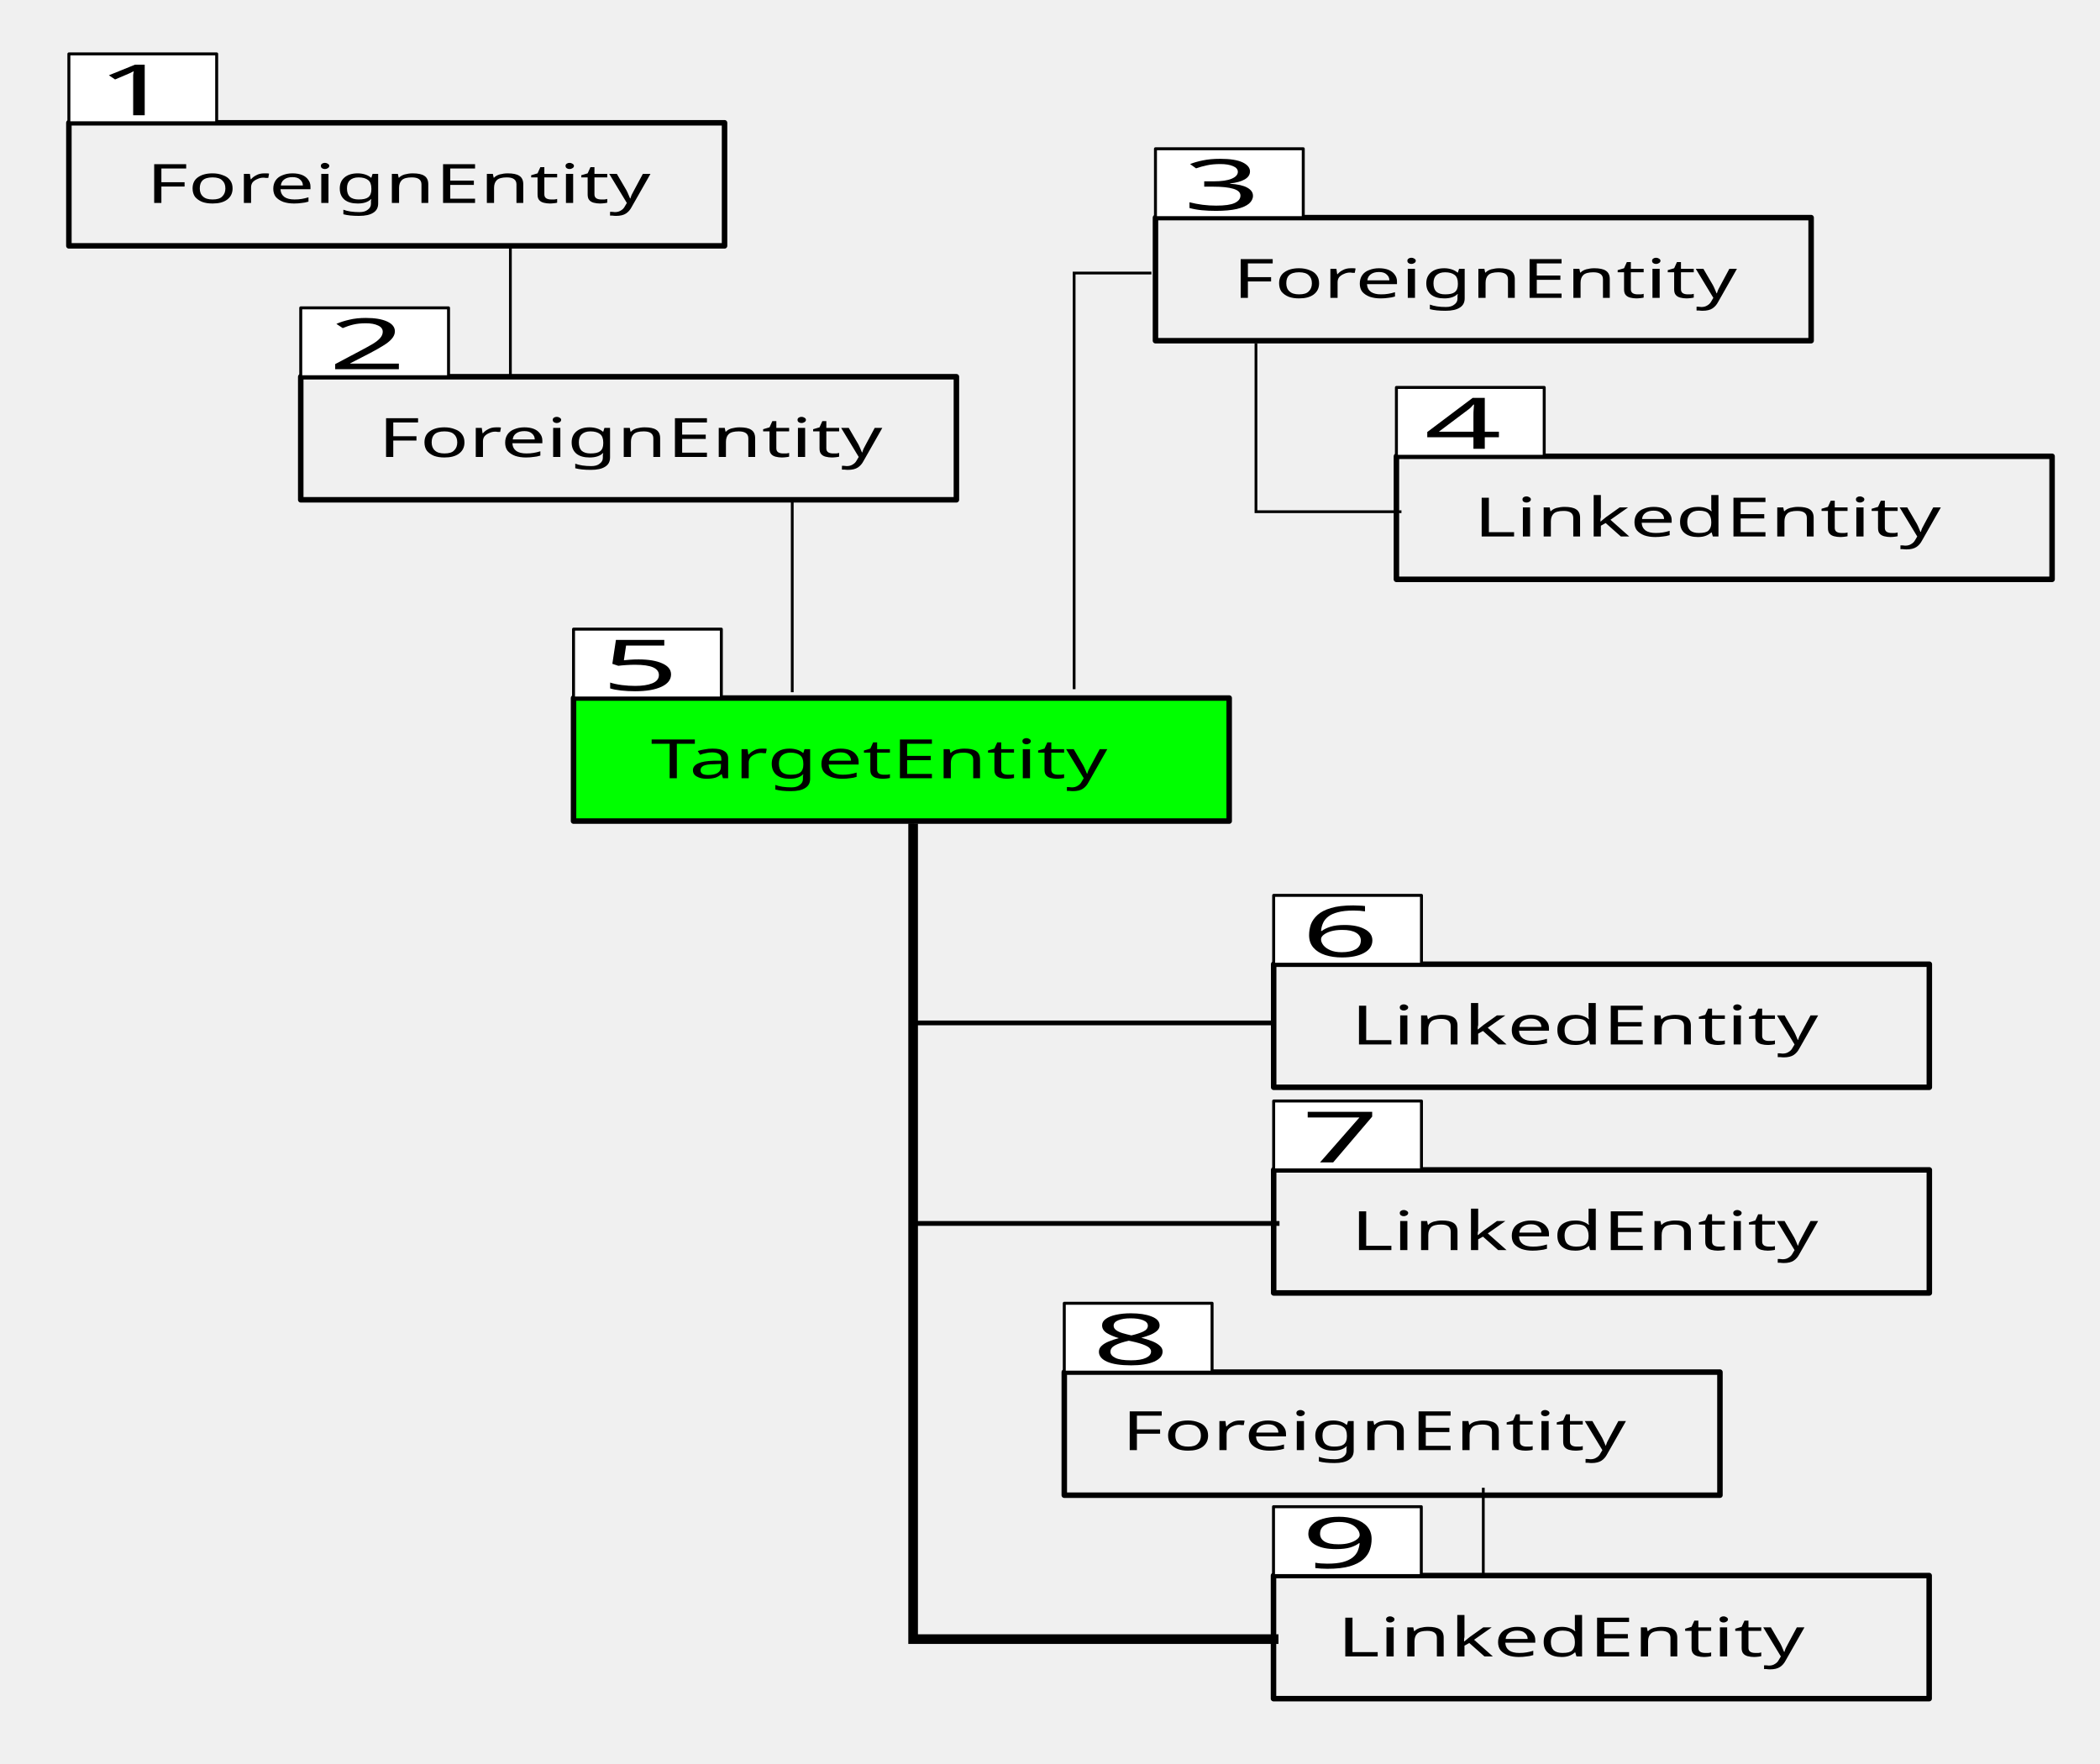
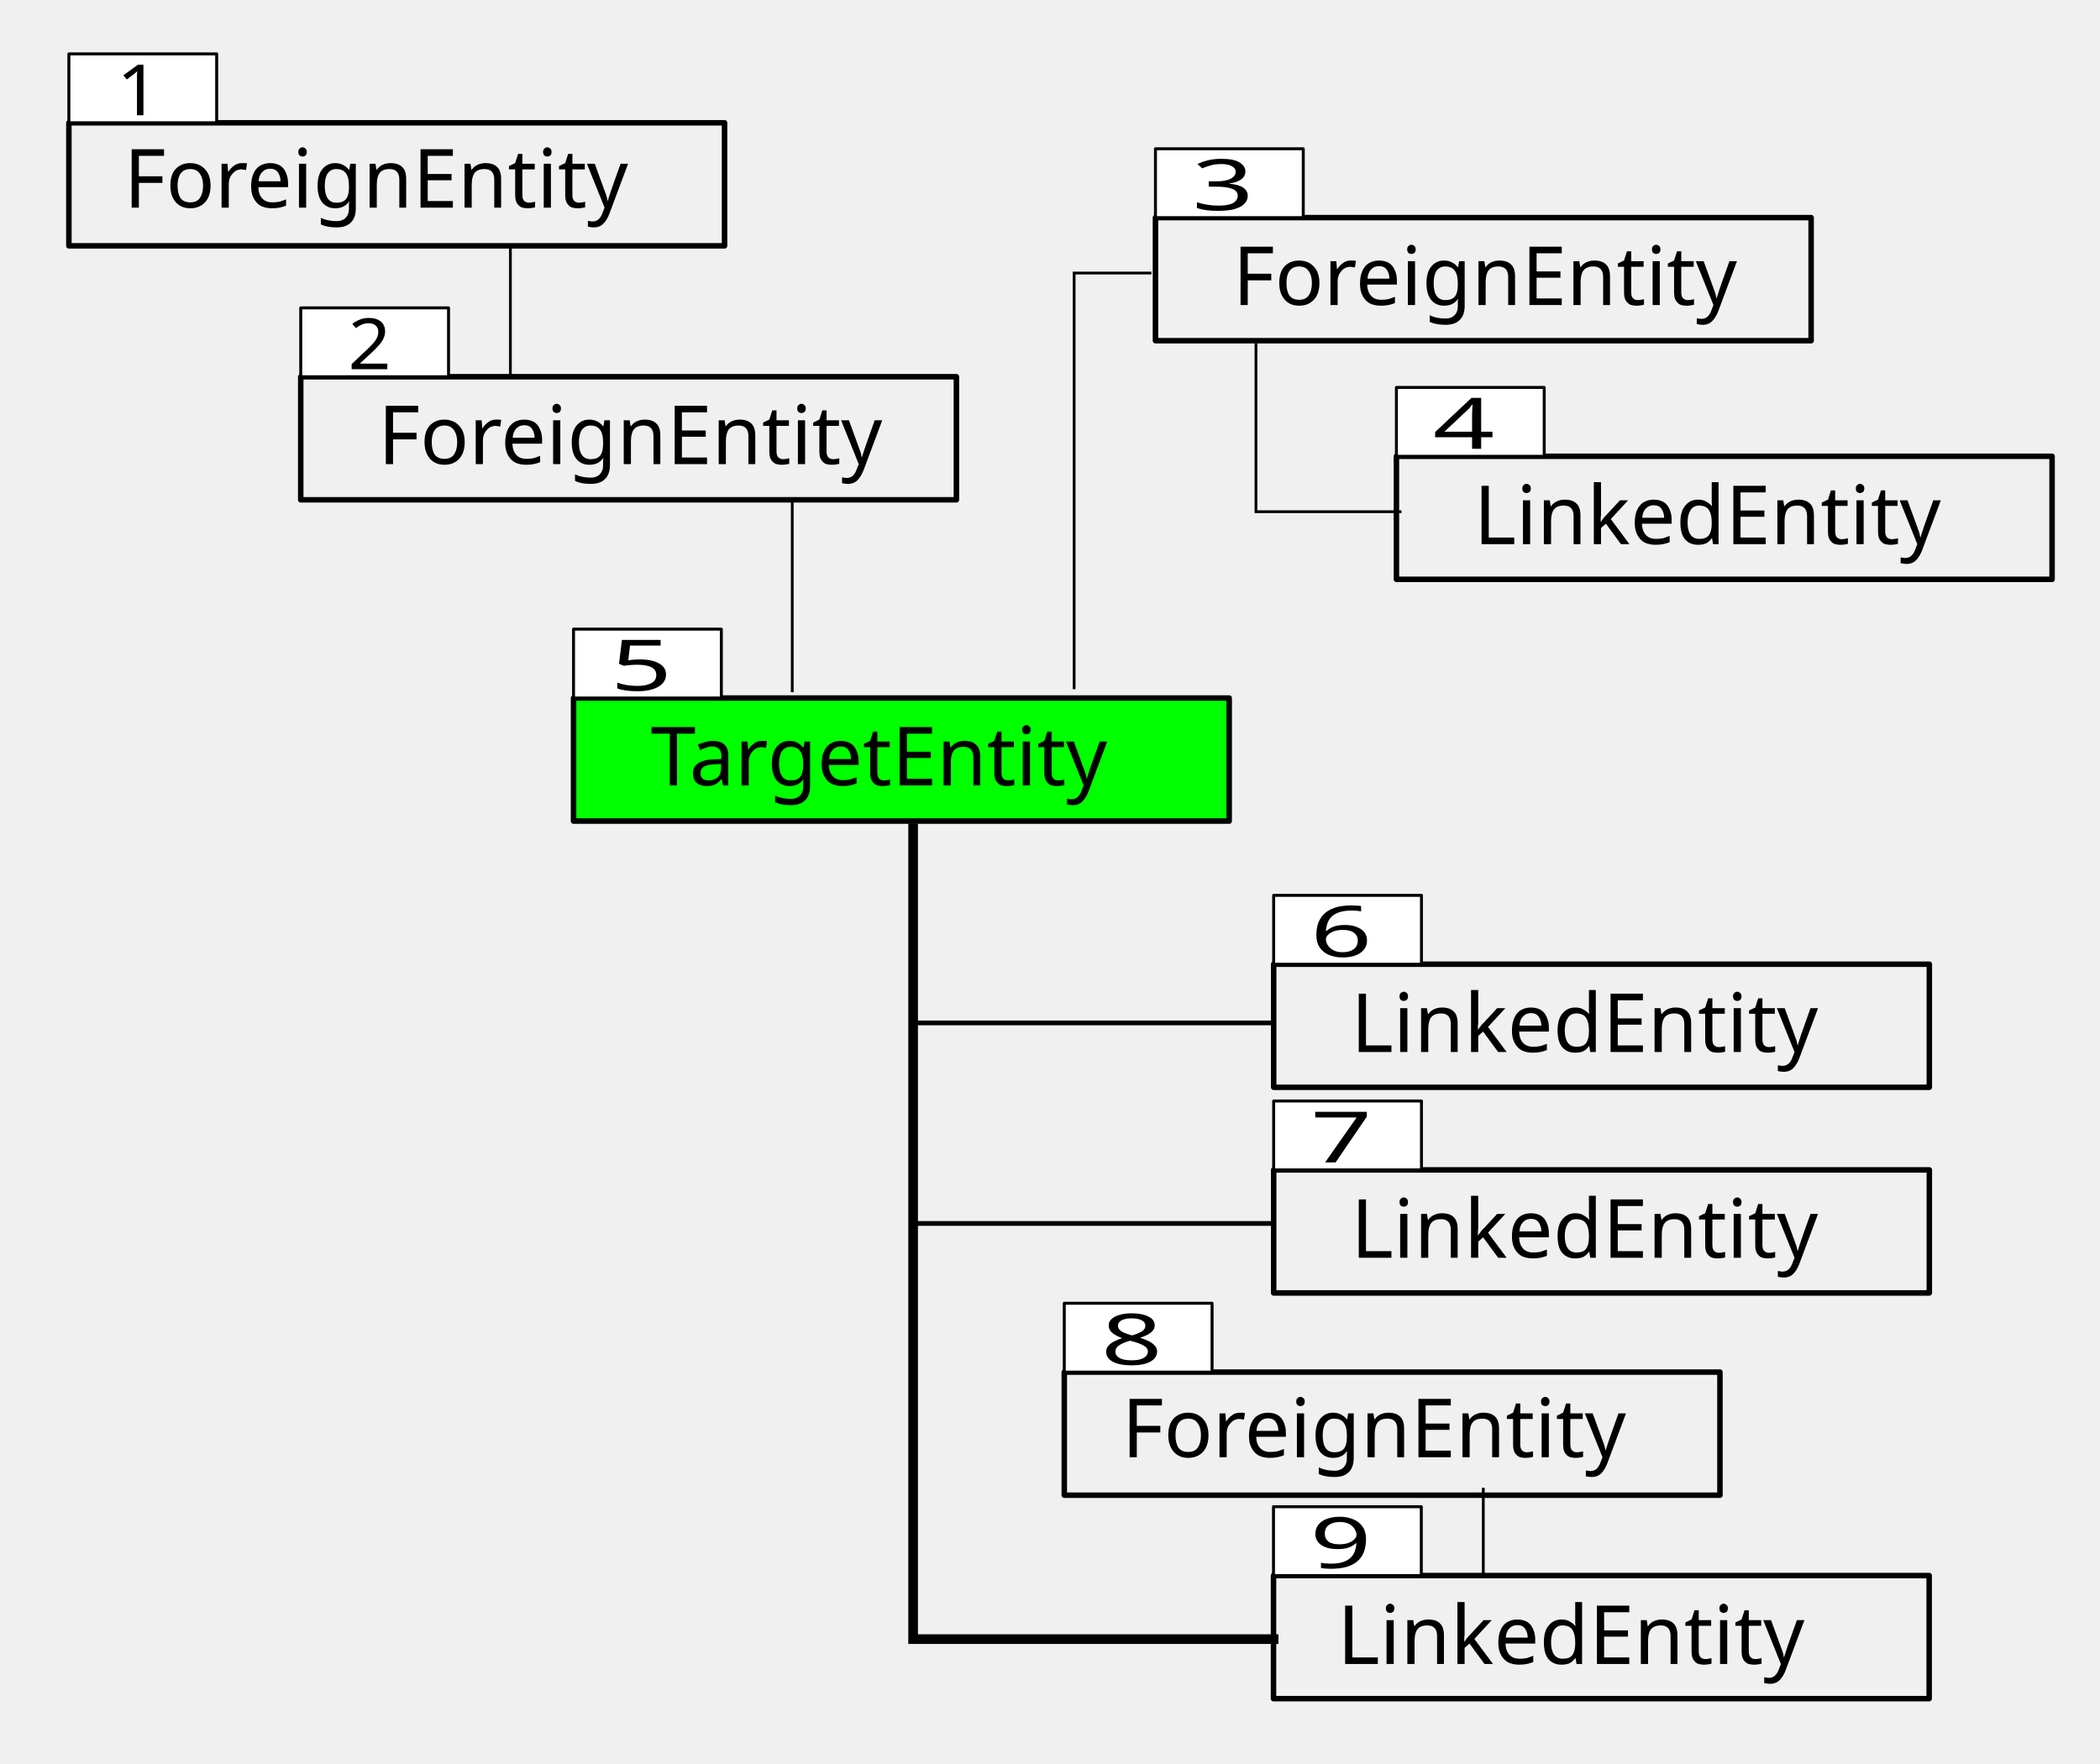
<svg xmlns="http://www.w3.org/2000/svg" width="100mm" height="84mm" viewBox="0 0 100 84" version="1.1" id="svg5">
  <defs id="defs2">
    <linearGradient id="linearGradient18844">
      <stop style="stop-color:#000000;stop-opacity:1;" offset="0" id="stop18842" />
    </linearGradient>
    <linearGradient id="linearGradient18816">
      <stop style="stop-color:#000000;stop-opacity:1;" offset="0" id="stop18814" />
    </linearGradient>
    <filter style="color-interpolation-filters:sRGB" id="filter18870" x="-3.126888e-05" y="-1.6869289e-05" width="1" height="1">
      <feGaussianBlur stdDeviation="5.4265932e-05" id="feGaussianBlur18872" />
    </filter>
    <filter style="color-interpolation-filters:sRGB" id="filter18870-7" x="-2.5002696e-05" y="-1.6580735e-05" width="1" height="1">
      <feGaussianBlur stdDeviation="5.4265932e-05" id="feGaussianBlur18872-0" />
    </filter>
    <filter style="color-interpolation-filters:sRGB" id="filter18870-4" x="-2.5690844e-05" y="-1.6249334e-05" width="1" height="1">
      <feGaussianBlur stdDeviation="5.4265932e-05" id="feGaussianBlur18872-6" />
    </filter>
-     <filter style="color-interpolation-filters:sRGB" id="filter18870-4-8" x="-2.5690844e-05" y="-1.6249334e-05" width="1" height="1">
+     <filter style="color-interpolation-filters:sRGB" id="filter18870-4-8" x="-2.238252e-05" y="-1.6925935e-05" width="1" height="1">
      <feGaussianBlur stdDeviation="5.4265932e-05" id="feGaussianBlur18872-6-5" />
    </filter>
    <filter style="color-interpolation-filters:sRGB" id="filter18870-4-8-3" x="-2.5982183e-05" y="-1.6580735e-05" width="1" height="1">
      <feGaussianBlur stdDeviation="5.4265932e-05" id="feGaussianBlur18872-6-5-2" />
    </filter>
    <filter style="color-interpolation-filters:sRGB" id="filter18870-4-8-38" x="-2.3911497e-05" y="-1.6280825e-05" width="1" height="1">
      <feGaussianBlur stdDeviation="5.4265932e-05" id="feGaussianBlur18872-6-5-9" />
    </filter>
    <filter style="color-interpolation-filters:sRGB" id="filter18870-4-8-7" x="-2.4732795e-05" y="-1.6925935e-05" width="1" height="1">
      <feGaussianBlur stdDeviation="5.4265932e-05" id="feGaussianBlur18872-6-5-94" />
    </filter>
    <filter style="color-interpolation-filters:sRGB" id="filter18870-4-8-4" x="-2.3821094e-05" y="-1.6186717e-05" width="1" height="1">
      <feGaussianBlur stdDeviation="5.4265932e-05" id="feGaussianBlur18872-6-5-4" />
    </filter>
    <filter style="color-interpolation-filters:sRGB" id="filter18870-4-8-30" x="-2.3911497e-05" y="-1.6280825e-05" width="1" height="1">
      <feGaussianBlur stdDeviation="5.4265932e-05" id="feGaussianBlur18872-6-5-29" />
    </filter>
  </defs>
  <g id="layer1">
    <rect style="fill:#00ff00;fill-opacity:1;stroke:#000000;stroke-width:0.262;stroke-linecap:square;stroke-linejoin:round;stroke-opacity:1" id="rect1024" width="31.222" height="5.86" x="27.311" y="33.239" />
-     <text xml:space="preserve" style="font-style:normal;font-weight:normal;font-size:3.159px;line-height:1.25;font-family:sans-serif;fill:#000000;fill-opacity:1;stroke:none;stroke-width:0.132" x="25.425" y="45.173" id="text4496" transform="scale(1.218947,0.8203803)">
-       <tspan id="tspan4494" style="font-size:3.159px;stroke-width:0.132" x="25.425" y="45.173">TargetEntity</tspan>
+     <text xml:space="preserve" style="font-style:normal;font-weight:normal;font-size:3.869px;line-height:1.25;font-family:sans-serif;fill:#000000;fill-opacity:1;stroke:none;stroke-width:0.161" x="31.139" y="37.222" id="text4496" transform="scale(0.9952659,1.004757)">
+       <tspan id="tspan4494" style="font-size:3.869px;stroke-width:0.161" x="31.139" y="37.222">TargetEntity</tspan>
    </text>
    <rect style="fill:none;stroke:#000000;stroke-width:0.262;stroke-linecap:square;stroke-linejoin:round;stroke-opacity:1" id="rect1024-1" width="31.222" height="5.86" x="60.651" y="45.915" />
-     <text xml:space="preserve" style="font-style:normal;font-weight:normal;font-size:3.159px;line-height:1.25;font-family:sans-serif;fill:#000000;fill-opacity:1;stroke:none;stroke-width:0.132" x="52.776" y="60.625" id="text4496-3" transform="scale(1.218947,0.8203803)">
-       <tspan id="tspan4494-3" style="font-size:3.159px;stroke-width:0.132" x="52.776" y="60.625">LinkedEntity</tspan>
+     <text xml:space="preserve" style="font-style:normal;font-weight:normal;font-size:3.869px;line-height:1.25;font-family:sans-serif;fill:#000000;fill-opacity:1;stroke:none;stroke-width:0.161" x="64.637" y="49.86" id="text4496-3" transform="scale(0.9952659,1.004757)">
+       <tspan id="tspan4494-3" style="font-size:3.869px;stroke-width:0.161" x="64.637" y="49.86">LinkedEntity</tspan>
    </text>
    <rect style="fill:none;stroke:#000000;stroke-width:0.262;stroke-linecap:square;stroke-linejoin:round;stroke-opacity:1" id="rect1024-1-4" width="31.222" height="5.86" x="66.496" y="21.728" />
-     <text xml:space="preserve" style="font-style:normal;font-weight:normal;font-size:3.159px;line-height:1.25;font-family:sans-serif;fill:#000000;fill-opacity:1;stroke:none;stroke-width:0.132" x="57.571" y="31.142" id="text4496-3-6" transform="scale(1.218947,0.8203803)">
-       <tspan id="tspan4494-3-13" style="font-size:3.159px;stroke-width:0.132" x="57.571" y="31.142">LinkedEntity</tspan>
+     <text xml:space="preserve" style="font-style:normal;font-weight:normal;font-size:3.869px;line-height:1.25;font-family:sans-serif;fill:#000000;fill-opacity:1;stroke:none;stroke-width:0.161" x="70.51" y="25.788" id="text4496-3-6" transform="scale(0.9952659,1.004757)">
+       <tspan id="tspan4494-3-13" style="font-size:3.869px;stroke-width:0.161" x="70.51" y="25.788">LinkedEntity</tspan>
    </text>
    <rect style="fill:none;stroke:#000000;stroke-width:0.262;stroke-linecap:square;stroke-linejoin:round;stroke-opacity:1" id="rect1024-1-8" width="31.222" height="5.86" x="14.321" y="17.94" />
    <rect style="fill:none;stroke:#000000;stroke-width:0.262;stroke-linecap:square;stroke-linejoin:round;stroke-opacity:1" id="rect1024-1-8-3" width="31.222" height="5.86" x="50.68" y="65.339" />
-     <text xml:space="preserve" style="font-style:normal;font-weight:normal;font-size:3.159px;line-height:1.25;font-family:sans-serif;fill:#000000;fill-opacity:1;stroke:none;stroke-width:0.132" x="14.768" y="26.524" id="text4496-3-8" transform="scale(1.218947,0.8203803)">
-       <tspan id="tspan4494-3-1" style="font-size:3.159px;stroke-width:0.132" x="14.768" y="26.524">ForeignEntity</tspan>
+     <text xml:space="preserve" style="font-style:normal;font-weight:normal;font-size:3.869px;line-height:1.25;font-family:sans-serif;fill:#000000;fill-opacity:1;stroke:none;stroke-width:0.161" x="18.087" y="21.996" id="text4496-3-8" transform="scale(0.9952659,1.004757)">
+       <tspan id="tspan4494-3-1" style="font-size:3.869px;stroke-width:0.161" x="18.087" y="21.996">ForeignEntity</tspan>
    </text>
-     <text xml:space="preserve" style="font-style:normal;font-weight:normal;font-size:3.159px;line-height:1.25;font-family:sans-serif;fill:#000000;fill-opacity:1;stroke:none;stroke-width:0.132" x="43.822" y="84.169" id="text4496-3-8-0" transform="scale(1.218947,0.8203803)">
-       <tspan id="tspan4494-3-1-0" style="font-size:3.159px;stroke-width:0.132" x="43.822" y="84.169">ForeignEntity</tspan>
+     <text xml:space="preserve" style="font-style:normal;font-weight:normal;font-size:3.869px;line-height:1.25;font-family:sans-serif;fill:#000000;fill-opacity:1;stroke:none;stroke-width:0.161" x="5.927" y="9.838" id="text4496-3-8-5" transform="scale(0.9952659,1.004757)">
+       <tspan id="tspan4494-3-1-6" style="font-size:3.869px;stroke-width:0.161" x="5.927" y="9.838">ForeignEntity</tspan>
+     </text>
+     <text xml:space="preserve" style="font-style:normal;font-weight:normal;font-size:3.869px;line-height:1.25;font-family:sans-serif;fill:#000000;fill-opacity:1;stroke:none;stroke-width:0.161" x="53.671" y="69.062" id="text4496-3-8-0" transform="scale(0.9952659,1.004757)">
+       <tspan id="tspan4494-3-1-0" style="font-size:3.869px;stroke-width:0.161" x="53.671" y="69.062">ForeignEntity</tspan>
    </text>
    <rect style="fill:none;stroke:#000000;stroke-width:0.262;stroke-linecap:square;stroke-linejoin:round;stroke-opacity:1" id="rect1024-1-8-25" width="31.222" height="5.86" x="3.28" y="5.847" />
-     <text xml:space="preserve" style="font-style:normal;font-weight:normal;font-size:3.159px;line-height:1.25;font-family:sans-serif;fill:#000000;fill-opacity:1;stroke:none;stroke-width:0.132" x="5.71" y="11.783" id="text4496-3-8-9" transform="scale(1.218947,0.8203803)">
-       <tspan id="tspan4494-3-1-4" style="font-size:3.159px;stroke-width:0.132" x="5.71" y="11.783">ForeignEntity</tspan>
-     </text>
    <rect style="fill:none;stroke:#000000;stroke-width:0.262;stroke-linecap:square;stroke-linejoin:round;stroke-opacity:1" id="rect1024-1-8-2" width="31.222" height="5.86" x="55.022" y="10.363" />
-     <text xml:space="preserve" style="font-style:normal;font-weight:normal;font-size:3.159px;line-height:1.25;font-family:sans-serif;fill:#000000;fill-opacity:1;stroke:none;stroke-width:0.132" x="48.158" y="17.289" id="text4496-3-8-6" transform="scale(1.218947,0.8203803)">
-       <tspan id="tspan4494-3-1-9" style="font-size:3.159px;stroke-width:0.132" x="48.158" y="17.289">ForeignEntity</tspan>
+     <text xml:space="preserve" style="font-style:normal;font-weight:normal;font-size:3.869px;line-height:1.25;font-family:sans-serif;fill:#000000;fill-opacity:1;stroke:none;stroke-width:0.161" x="58.981" y="14.455" id="text4496-3-8-6" transform="scale(0.9952659,1.004757)">
+       <tspan id="tspan4494-3-1-9" style="font-size:3.869px;stroke-width:0.161" x="58.981" y="14.455">ForeignEntity</tspan>
    </text>
    <rect style="fill:none;stroke:#000000;stroke-width:0.262;stroke-linecap:square;stroke-linejoin:round;stroke-opacity:1" id="rect1024-1-9" width="31.222" height="5.86" x="60.651" y="55.709" />
-     <text xml:space="preserve" style="font-style:normal;font-weight:normal;font-size:3.159px;line-height:1.25;font-family:sans-serif;fill:#000000;fill-opacity:1;stroke:none;stroke-width:0.132" x="52.776" y="72.563" id="text4496-3-5" transform="scale(1.218947,0.8203803)">
-       <tspan id="tspan4494-3-7" style="font-size:3.159px;stroke-width:0.132" x="52.776" y="72.563">LinkedEntity</tspan>
+     <text xml:space="preserve" style="font-style:normal;font-weight:normal;font-size:3.869px;line-height:1.25;font-family:sans-serif;fill:#000000;fill-opacity:1;stroke:none;stroke-width:0.161" x="64.637" y="59.607" id="text4496-3-5" transform="scale(0.9952659,1.004757)">
+       <tspan id="tspan4494-3-7" style="font-size:3.869px;stroke-width:0.161" x="64.637" y="59.607">LinkedEntity</tspan>
    </text>
    <rect style="fill:none;stroke:#000000;stroke-width:0.262;stroke-linecap:square;stroke-linejoin:round;stroke-opacity:1" id="rect1024-1-2" width="31.222" height="5.86" x="60.643" y="75.027" />
-     <text xml:space="preserve" style="font-style:normal;font-weight:normal;font-size:3.159px;line-height:1.25;font-family:sans-serif;fill:#000000;fill-opacity:1;stroke:none;stroke-width:0.132" x="52.243" y="96.146" id="text4496-3-1" transform="scale(1.218947,0.8203803)">
-       <tspan id="tspan4494-3-0" style="font-size:3.159px;stroke-width:0.132" x="52.243" y="96.146">LinkedEntity</tspan>
+     <text xml:space="preserve" style="font-style:normal;font-weight:normal;font-size:3.869px;line-height:1.25;font-family:sans-serif;fill:#000000;fill-opacity:1;stroke:none;stroke-width:0.161" x="63.984" y="78.863" id="text4496-3-1" transform="scale(0.9952659,1.004757)">
+       <tspan id="tspan4494-3-0" style="font-size:3.869px;stroke-width:0.161" x="63.984" y="78.863">LinkedEntity</tspan>
    </text>
    <path style="fill:none;stroke:#000000;stroke-width:0.132px;stroke-linecap:butt;stroke-linejoin:miter;stroke-opacity:1" d="m 59.808,16.353 v 8.014 h 6.928" id="path14953" />
    <path style="fill:none;stroke:#000000;stroke-width:0.226px;stroke-linecap:butt;stroke-linejoin:miter;stroke-opacity:1" d="m 43.416,39.22 v 9.49 H 60.697" id="path14953-5" />
-     <path style="fill:none;stroke:#000000;stroke-width:0.228px;stroke-linecap:butt;stroke-linejoin:miter;stroke-opacity:1" d="m 43.434,48.75 v 9.509 h 17.494" id="path14953-5-9" />
+     <path style="fill:none;stroke:#000000;stroke-width:0.226px;stroke-linecap:butt;stroke-linejoin:miter;stroke-opacity:1" d="m 43.432,48.75 v 9.51 h 17.23" id="path14953-5-9" />
    <path style="fill:none;stroke:#000000;stroke-width:0.459px;stroke-linecap:butt;stroke-linejoin:miter;stroke-opacity:1" d="M 43.482,39.214 V 78.053 H 60.879" id="path14953-5-5" />
    <path style="fill:none;stroke:#000000;stroke-width:0.132px;stroke-linecap:butt;stroke-linejoin:miter;stroke-opacity:1" d="M 37.726,32.963 V 23.784" id="path15157" />
    <path style="fill:none;stroke:#000000;stroke-width:0.132px;stroke-linecap:butt;stroke-linejoin:miter;stroke-opacity:1" d="m 24.304,17.956 v -6.265" id="path15159" />
    <path style="fill:none;stroke:#000000;stroke-width:0.132px;stroke-linecap:butt;stroke-linejoin:miter;stroke-opacity:1" d="M 51.149,32.818 V 13.002 h 3.68" id="path15276" />
    <path style="fill:none;stroke:#000000;stroke-width:0.132px;stroke-linecap:butt;stroke-linejoin:miter;stroke-opacity:1" d="M 70.633,75.072 V 70.846" id="path15413" />
    <rect style="fill:#ffffff;fill-opacity:1;stroke:#000000;stroke-width:0.141;stroke-linecap:square;stroke-linejoin:round;stroke-miterlimit:4;stroke-dasharray:none;stroke-opacity:1" id="rect19886" width="7.038" height="3.28" x="3.28" y="2.567" />
  </g>
  <g id="layer2">
-     <text xml:space="preserve" style="font-style:normal;font-weight:normal;font-size:10.583px;line-height:1.25;font-family:sans-serif;mix-blend-mode:normal;fill:#000000;fill-opacity:1;stroke:none;stroke-width:0.465;stroke-miterlimit:4;stroke-dasharray:none;stroke-opacity:1;filter:url(#filter18870)" x="178.486" y="63.541" id="text16578" transform="matrix(0.6064731,0,0,0.3191035,-103.6291,-14.78637)">
+     <text xml:space="preserve" style="font-style:normal;font-weight:normal;font-size:10.583px;line-height:1.25;font-family:sans-serif;mix-blend-mode:normal;fill:#000000;fill-opacity:1;stroke:none;stroke-width:0.465;stroke-miterlimit:4;stroke-dasharray:none;stroke-opacity:1;filter:url(#filter18870)" x="178.486" y="63.541" id="text16578" transform="matrix(0.3396183,0,0,0.3191064,-55.06023,-14.78655)">
      <tspan id="tspan16576" style="fill:#000000;fill-opacity:1;stroke:none;stroke-width:0.465;stroke-miterlimit:4;stroke-dasharray:none;stroke-opacity:1" x="178.486" y="63.541">1</tspan>
    </text>
    <rect style="fill:#ffffff;fill-opacity:1;stroke:#000000;stroke-width:0.141;stroke-linecap:square;stroke-linejoin:round;stroke-miterlimit:4;stroke-dasharray:none;stroke-opacity:1" id="rect19886-2" width="7.038" height="3.28" x="14.321" y="14.66" />
-     <text xml:space="preserve" style="font-style:normal;font-weight:normal;font-size:10.583px;line-height:1.25;font-family:sans-serif;mix-blend-mode:normal;fill:#000000;fill-opacity:1;stroke:none;stroke-width:0.465;stroke-miterlimit:4;stroke-dasharray:none;stroke-opacity:1;filter:url(#filter18870-7)" x="178.486" y="63.541" id="text16578-6" transform="matrix(0.6064731,0,0,0.3191035,-92.58799,-2.692925)">
+     <text xml:space="preserve" style="font-style:normal;font-weight:normal;font-size:10.583px;line-height:1.25;font-family:sans-serif;mix-blend-mode:normal;fill:#000000;fill-opacity:1;stroke:none;stroke-width:0.465;stroke-miterlimit:4;stroke-dasharray:none;stroke-opacity:1;filter:url(#filter18870-7)" x="178.486" y="63.541" id="text16578-6" transform="matrix(0.3396196,0,0,0.3191064,-44.04146,-2.693095)">
      <tspan id="tspan16576-4" style="fill:#000000;fill-opacity:1;stroke:none;stroke-width:0.465;stroke-miterlimit:4;stroke-dasharray:none;stroke-opacity:1" x="178.486" y="63.541">2</tspan>
    </text>
    <rect style="fill:#ffffff;fill-opacity:1;stroke:#000000;stroke-width:0.141;stroke-linecap:square;stroke-linejoin:round;stroke-miterlimit:4;stroke-dasharray:none;stroke-opacity:1" id="rect19886-25" width="7.038" height="3.28" x="55.022" y="7.084" />
-     <text xml:space="preserve" style="font-style:normal;font-weight:normal;font-size:10.583px;line-height:1.25;font-family:sans-serif;mix-blend-mode:normal;fill:#000000;fill-opacity:1;stroke:none;stroke-width:0.465;stroke-miterlimit:4;stroke-dasharray:none;stroke-opacity:1;filter:url(#filter18870-4)" x="178.486" y="63.541" id="text16578-7" transform="matrix(0.6064731,0,0,0.3191035,-51.88753,-10.26954)">
+     <text xml:space="preserve" style="font-style:normal;font-weight:normal;font-size:10.583px;line-height:1.25;font-family:sans-serif;mix-blend-mode:normal;fill:#000000;fill-opacity:1;stroke:none;stroke-width:0.465;stroke-miterlimit:4;stroke-dasharray:none;stroke-opacity:1;filter:url(#filter18870-4)" x="178.486" y="63.541" id="text16578-7" transform="matrix(0.4851755,0,0,0.3191046,-29.82553,-10.26961)">
      <tspan id="tspan16576-8" style="fill:#000000;fill-opacity:1;stroke:none;stroke-width:0.465;stroke-miterlimit:4;stroke-dasharray:none;stroke-opacity:1" x="178.486" y="63.541">3</tspan>
    </text>
    <rect style="fill:#ffffff;fill-opacity:1;stroke:#000000;stroke-width:0.141;stroke-linecap:square;stroke-linejoin:round;stroke-miterlimit:4;stroke-dasharray:none;stroke-opacity:1" id="rect19886-25-5" width="7.038" height="3.28" x="66.496" y="18.449" />
-     <text xml:space="preserve" style="font-style:normal;font-weight:normal;font-size:10.583px;line-height:1.25;font-family:sans-serif;mix-blend-mode:normal;fill:#000000;fill-opacity:1;stroke:none;stroke-width:0.465;stroke-miterlimit:4;stroke-dasharray:none;stroke-opacity:1;filter:url(#filter18870-4-8)" x="178.486" y="63.541" id="text16578-7-7" transform="matrix(0.6064731,0,0,0.3191035,-40.41347,1.095382)">
+     <text xml:space="preserve" style="font-style:normal;font-weight:normal;font-size:10.583px;line-height:1.25;font-family:sans-serif;mix-blend-mode:normal;fill:#000000;fill-opacity:1;stroke:none;stroke-width:0.465;stroke-miterlimit:4;stroke-dasharray:none;stroke-opacity:1;filter:url(#filter18870-4-8)" x="178.486" y="63.541" id="text16578-7-7" transform="matrix(0.4851759,0,0,0.3191047,-18.3625,1.095314)">
      <tspan id="tspan16576-8-0" style="fill:#000000;fill-opacity:1;stroke:none;stroke-width:0.465;stroke-miterlimit:4;stroke-dasharray:none;stroke-opacity:1" x="178.486" y="63.541">4</tspan>
    </text>
    <rect style="fill:#ffffff;fill-opacity:1;stroke:#000000;stroke-width:0.141;stroke-linecap:square;stroke-linejoin:round;stroke-miterlimit:4;stroke-dasharray:none;stroke-opacity:1" id="rect19886-25-5-8" width="7.038" height="3.28" x="27.311" y="29.959" />
-     <text xml:space="preserve" style="font-style:normal;font-weight:normal;font-size:10.583px;line-height:1.25;font-family:sans-serif;mix-blend-mode:normal;fill:#000000;fill-opacity:1;stroke:none;stroke-width:0.465;stroke-miterlimit:4;stroke-dasharray:none;stroke-opacity:1;filter:url(#filter18870-4-8-3)" x="178.486" y="63.541" id="text16578-7-7-2" transform="matrix(0.6064731,0,0,0.3191035,-79.59848,12.60601)">
+     <text xml:space="preserve" style="font-style:normal;font-weight:normal;font-size:10.583px;line-height:1.25;font-family:sans-serif;mix-blend-mode:normal;fill:#000000;fill-opacity:1;stroke:none;stroke-width:0.465;stroke-miterlimit:4;stroke-dasharray:none;stroke-opacity:1;filter:url(#filter18870-4-8-3)" x="178.486" y="63.541" id="text16578-7-7-2" transform="matrix(0.4851755,0,0,0.3191046,-57.52739,12.60594)">
      <tspan id="tspan16576-8-0-2" style="fill:#000000;fill-opacity:1;stroke:none;stroke-width:0.465;stroke-miterlimit:4;stroke-dasharray:none;stroke-opacity:1" x="178.486" y="63.541">5</tspan>
    </text>
    <rect style="fill:#ffffff;fill-opacity:1;stroke:#000000;stroke-width:0.141;stroke-linecap:square;stroke-linejoin:round;stroke-miterlimit:4;stroke-dasharray:none;stroke-opacity:1" id="rect19886-25-5-0" width="7.038" height="3.28" x="60.651" y="42.636" />
-     <text xml:space="preserve" style="font-style:normal;font-weight:normal;font-size:10.583px;line-height:1.25;font-family:sans-serif;mix-blend-mode:normal;fill:#000000;fill-opacity:1;stroke:none;stroke-width:0.465;stroke-miterlimit:4;stroke-dasharray:none;stroke-opacity:1;filter:url(#filter18870-4-8-38)" x="178.486" y="63.541" id="text16578-7-7-0" transform="matrix(0.6064731,0,0,0.3191035,-46.25875,25.28227)">
+     <text xml:space="preserve" style="font-style:normal;font-weight:normal;font-size:10.583px;line-height:1.25;font-family:sans-serif;mix-blend-mode:normal;fill:#000000;fill-opacity:1;stroke:none;stroke-width:0.465;stroke-miterlimit:4;stroke-dasharray:none;stroke-opacity:1;filter:url(#filter18870-4-8-38)" x="178.486" y="63.541" id="text16578-7-7-0" transform="matrix(0.4851757,0,0,0.3191046,-24.19272,25.28221)">
      <tspan id="tspan16576-8-0-1" style="fill:#000000;fill-opacity:1;stroke:none;stroke-width:0.465;stroke-miterlimit:4;stroke-dasharray:none;stroke-opacity:1" x="178.486" y="63.541">6</tspan>
    </text>
    <rect style="fill:#ffffff;fill-opacity:1;stroke:#000000;stroke-width:0.141;stroke-linecap:square;stroke-linejoin:round;stroke-miterlimit:4;stroke-dasharray:none;stroke-opacity:1" id="rect19886-25-5-4" width="7.038" height="3.28" x="60.651" y="52.429" />
-     <text xml:space="preserve" style="font-style:normal;font-weight:normal;font-size:10.583px;line-height:1.25;font-family:sans-serif;mix-blend-mode:normal;fill:#000000;fill-opacity:1;stroke:none;stroke-width:0.465;stroke-miterlimit:4;stroke-dasharray:none;stroke-opacity:1;filter:url(#filter18870-4-8-7)" x="178.486" y="63.541" id="text16578-7-7-4" transform="matrix(0.6064731,0,0,0.3191035,-46.25875,35.07606)">
+     <text xml:space="preserve" style="font-style:normal;font-weight:normal;font-size:10.583px;line-height:1.25;font-family:sans-serif;mix-blend-mode:normal;fill:#000000;fill-opacity:1;stroke:none;stroke-width:0.465;stroke-miterlimit:4;stroke-dasharray:none;stroke-opacity:1;filter:url(#filter18870-4-8-7)" x="178.486" y="63.541" id="text16578-7-7-4" transform="matrix(0.4851756,0,0,0.3191047,-24.19301,35.07599)">
      <tspan id="tspan16576-8-0-0" style="fill:#000000;fill-opacity:1;stroke:none;stroke-width:0.465;stroke-miterlimit:4;stroke-dasharray:none;stroke-opacity:1" x="178.486" y="63.541">7</tspan>
    </text>
    <rect style="fill:#ffffff;fill-opacity:1;stroke:#000000;stroke-width:0.141;stroke-linecap:square;stroke-linejoin:round;stroke-miterlimit:4;stroke-dasharray:none;stroke-opacity:1" id="rect19886-25-5-7" width="7.038" height="3.28" x="50.68" y="62.059" />
-     <text xml:space="preserve" style="font-style:normal;font-weight:normal;font-size:10.583px;line-height:1.25;font-family:sans-serif;mix-blend-mode:normal;fill:#000000;fill-opacity:1;stroke:none;stroke-width:0.465;stroke-miterlimit:4;stroke-dasharray:none;stroke-opacity:1;filter:url(#filter18870-4-8-4)" x="178.486" y="63.541" id="text16578-7-7-07" transform="matrix(0.6064731,0,0,0.3191035,-56.22963,44.70583)">
+     <text xml:space="preserve" style="font-style:normal;font-weight:normal;font-size:10.583px;line-height:1.25;font-family:sans-serif;mix-blend-mode:normal;fill:#000000;fill-opacity:1;stroke:none;stroke-width:0.465;stroke-miterlimit:4;stroke-dasharray:none;stroke-opacity:1;filter:url(#filter18870-4-8-4)" x="178.486" y="63.541" id="text16578-7-7-07" transform="matrix(0.4851757,0,0,0.3191046,-34.17175,44.70577)">
      <tspan id="tspan16576-8-0-7" style="fill:#000000;fill-opacity:1;stroke:none;stroke-width:0.465;stroke-miterlimit:4;stroke-dasharray:none;stroke-opacity:1" x="178.486" y="63.541">8</tspan>
    </text>
    <rect style="fill:#ffffff;fill-opacity:1;stroke:#000000;stroke-width:0.141;stroke-linecap:square;stroke-linejoin:round;stroke-miterlimit:4;stroke-dasharray:none;stroke-opacity:1" id="rect19886-25-5-5" width="7.038" height="3.28" x="60.643" y="71.747" />
-     <text xml:space="preserve" style="font-style:normal;font-weight:normal;font-size:10.583px;line-height:1.25;font-family:sans-serif;mix-blend-mode:normal;fill:#000000;fill-opacity:1;stroke:none;stroke-width:0.465;stroke-miterlimit:4;stroke-dasharray:none;stroke-opacity:1;filter:url(#filter18870-4-8-30)" x="178.486" y="63.541" id="text16578-7-7-5" transform="matrix(0.6064731,0,0,0.3191035,-46.2666,54.39413)">
+     <text xml:space="preserve" style="font-style:normal;font-weight:normal;font-size:10.583px;line-height:1.25;font-family:sans-serif;mix-blend-mode:normal;fill:#000000;fill-opacity:1;stroke:none;stroke-width:0.465;stroke-miterlimit:4;stroke-dasharray:none;stroke-opacity:1;filter:url(#filter18870-4-8-30)" x="178.486" y="63.541" id="text16578-7-7-5" transform="matrix(0.4851757,0,0,0.3191046,-24.21561,54.39407)">
      <tspan style="fill:#000000;fill-opacity:1;stroke:none;stroke-width:0.465;stroke-miterlimit:4;stroke-dasharray:none;stroke-opacity:1" x="178.486" y="63.541" id="tspan33074">9</tspan>
    </text>
  </g>
</svg>
